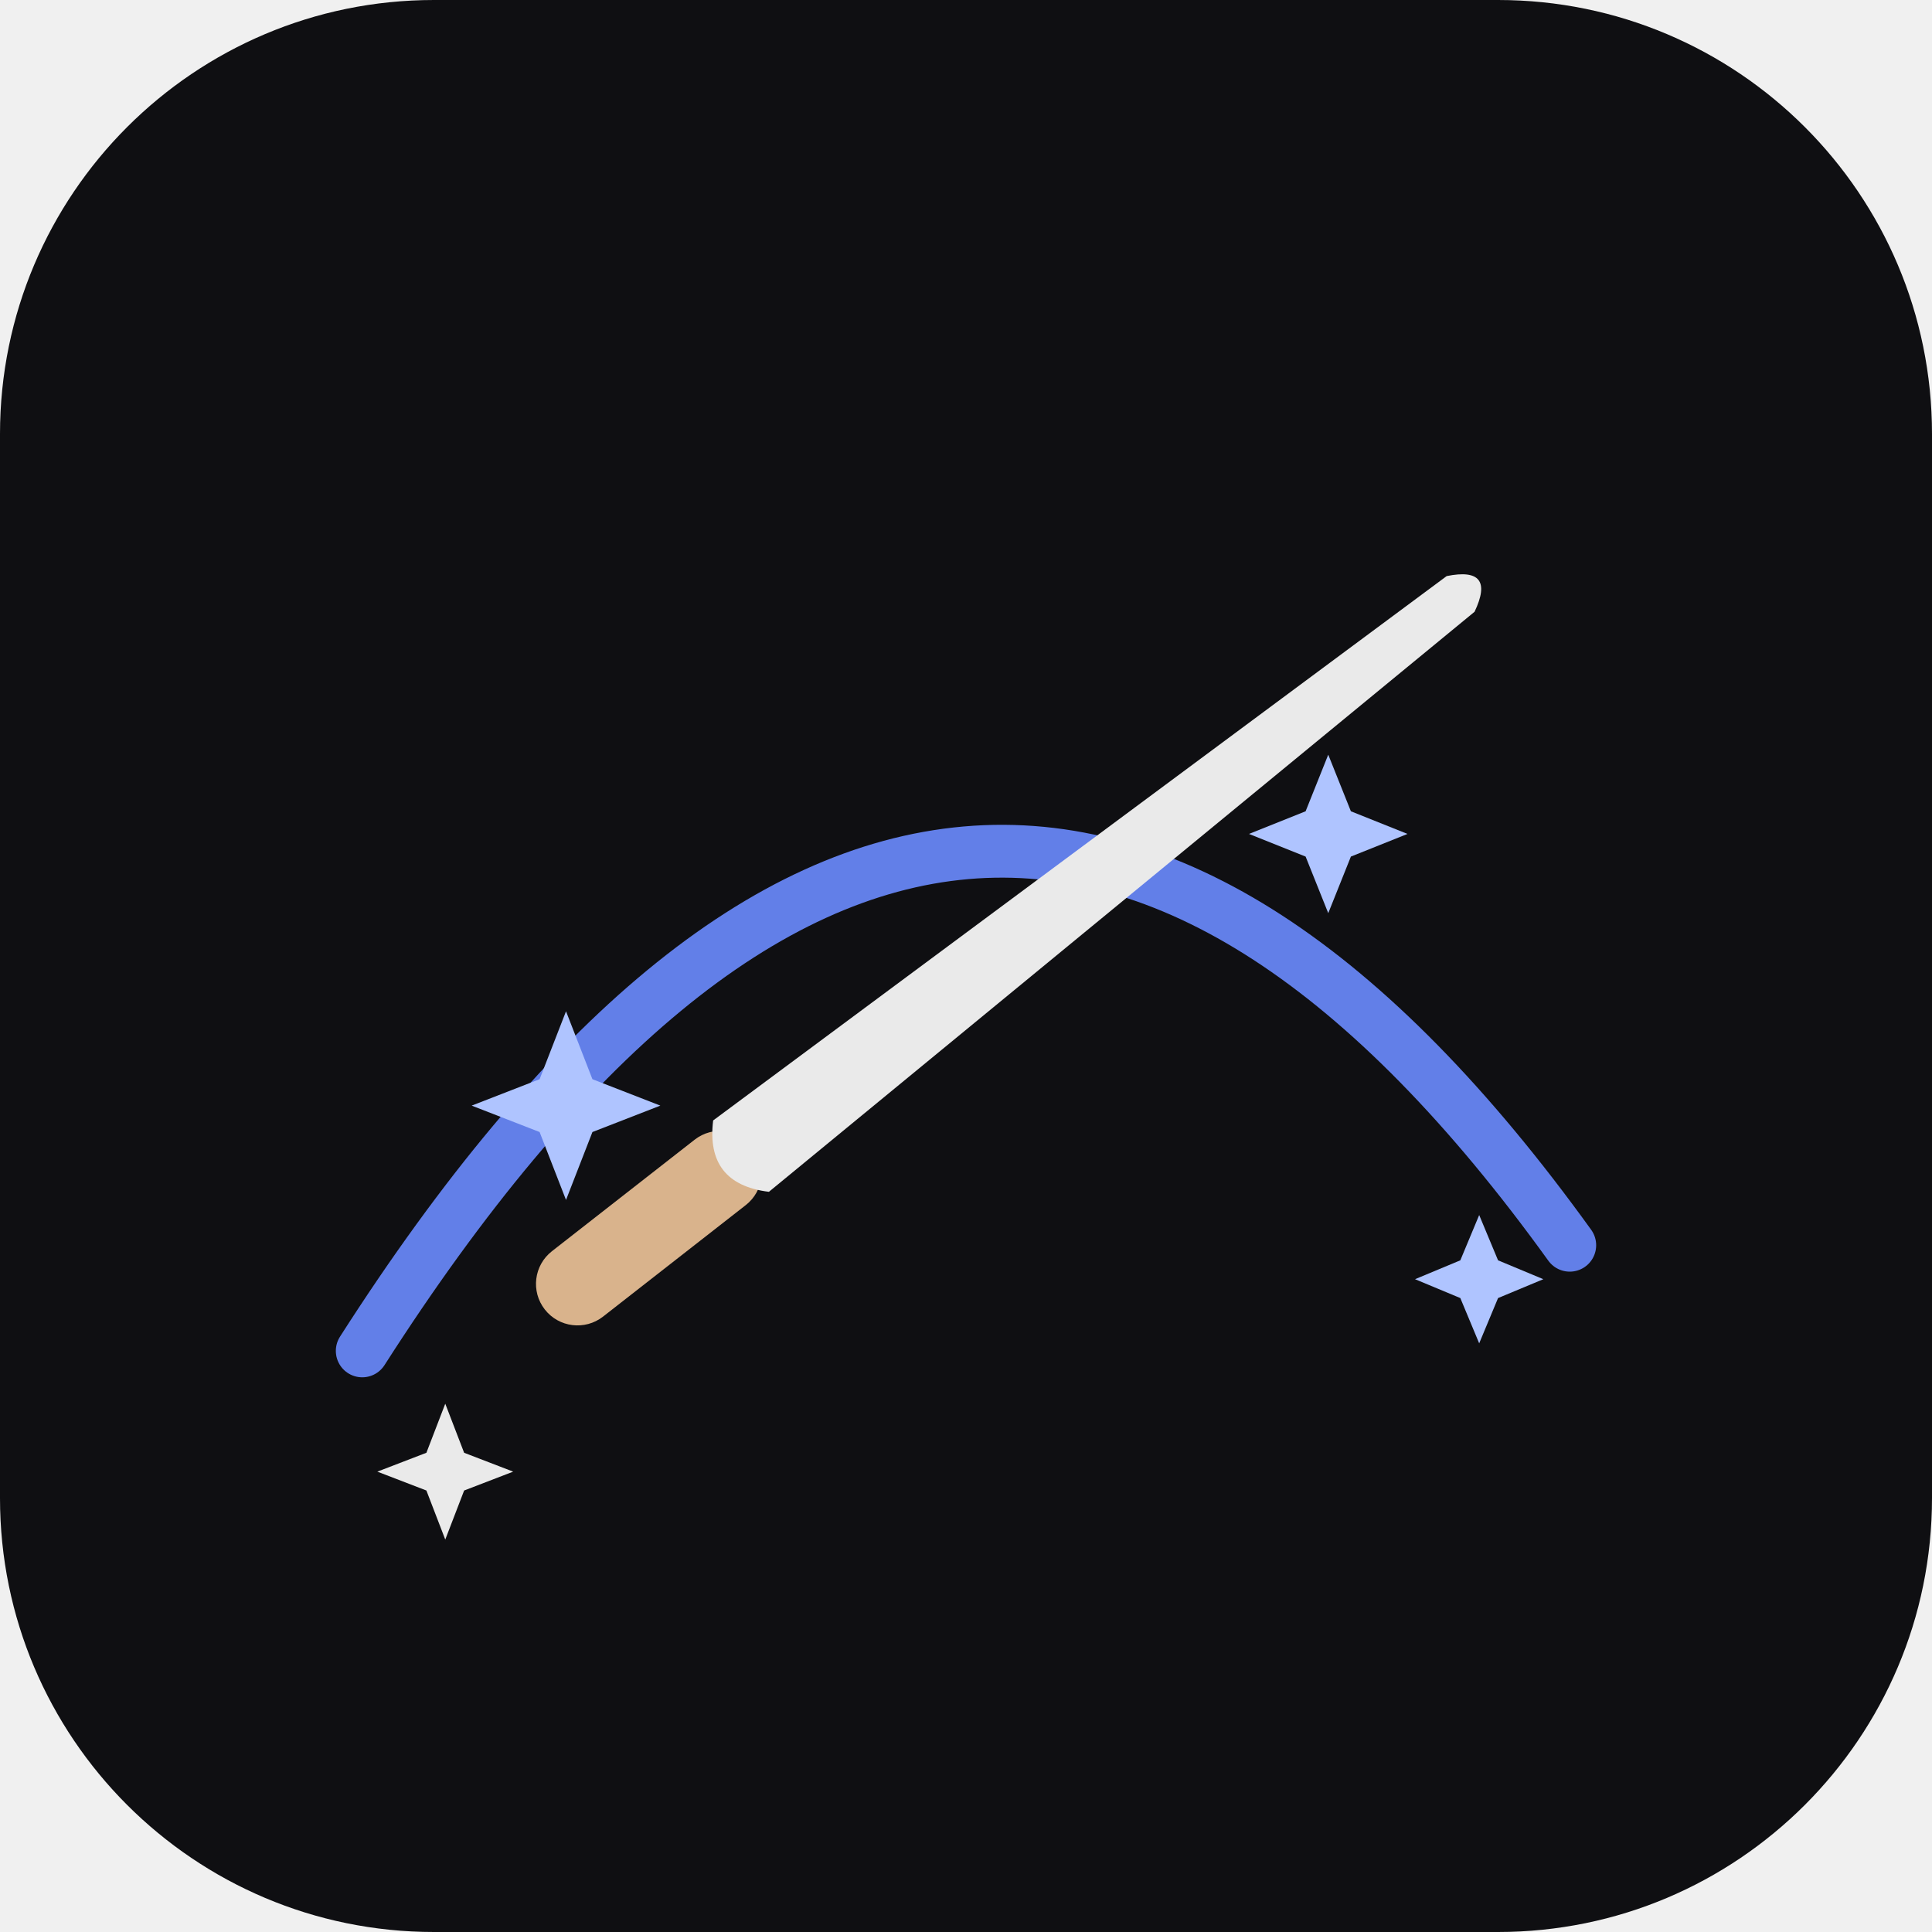
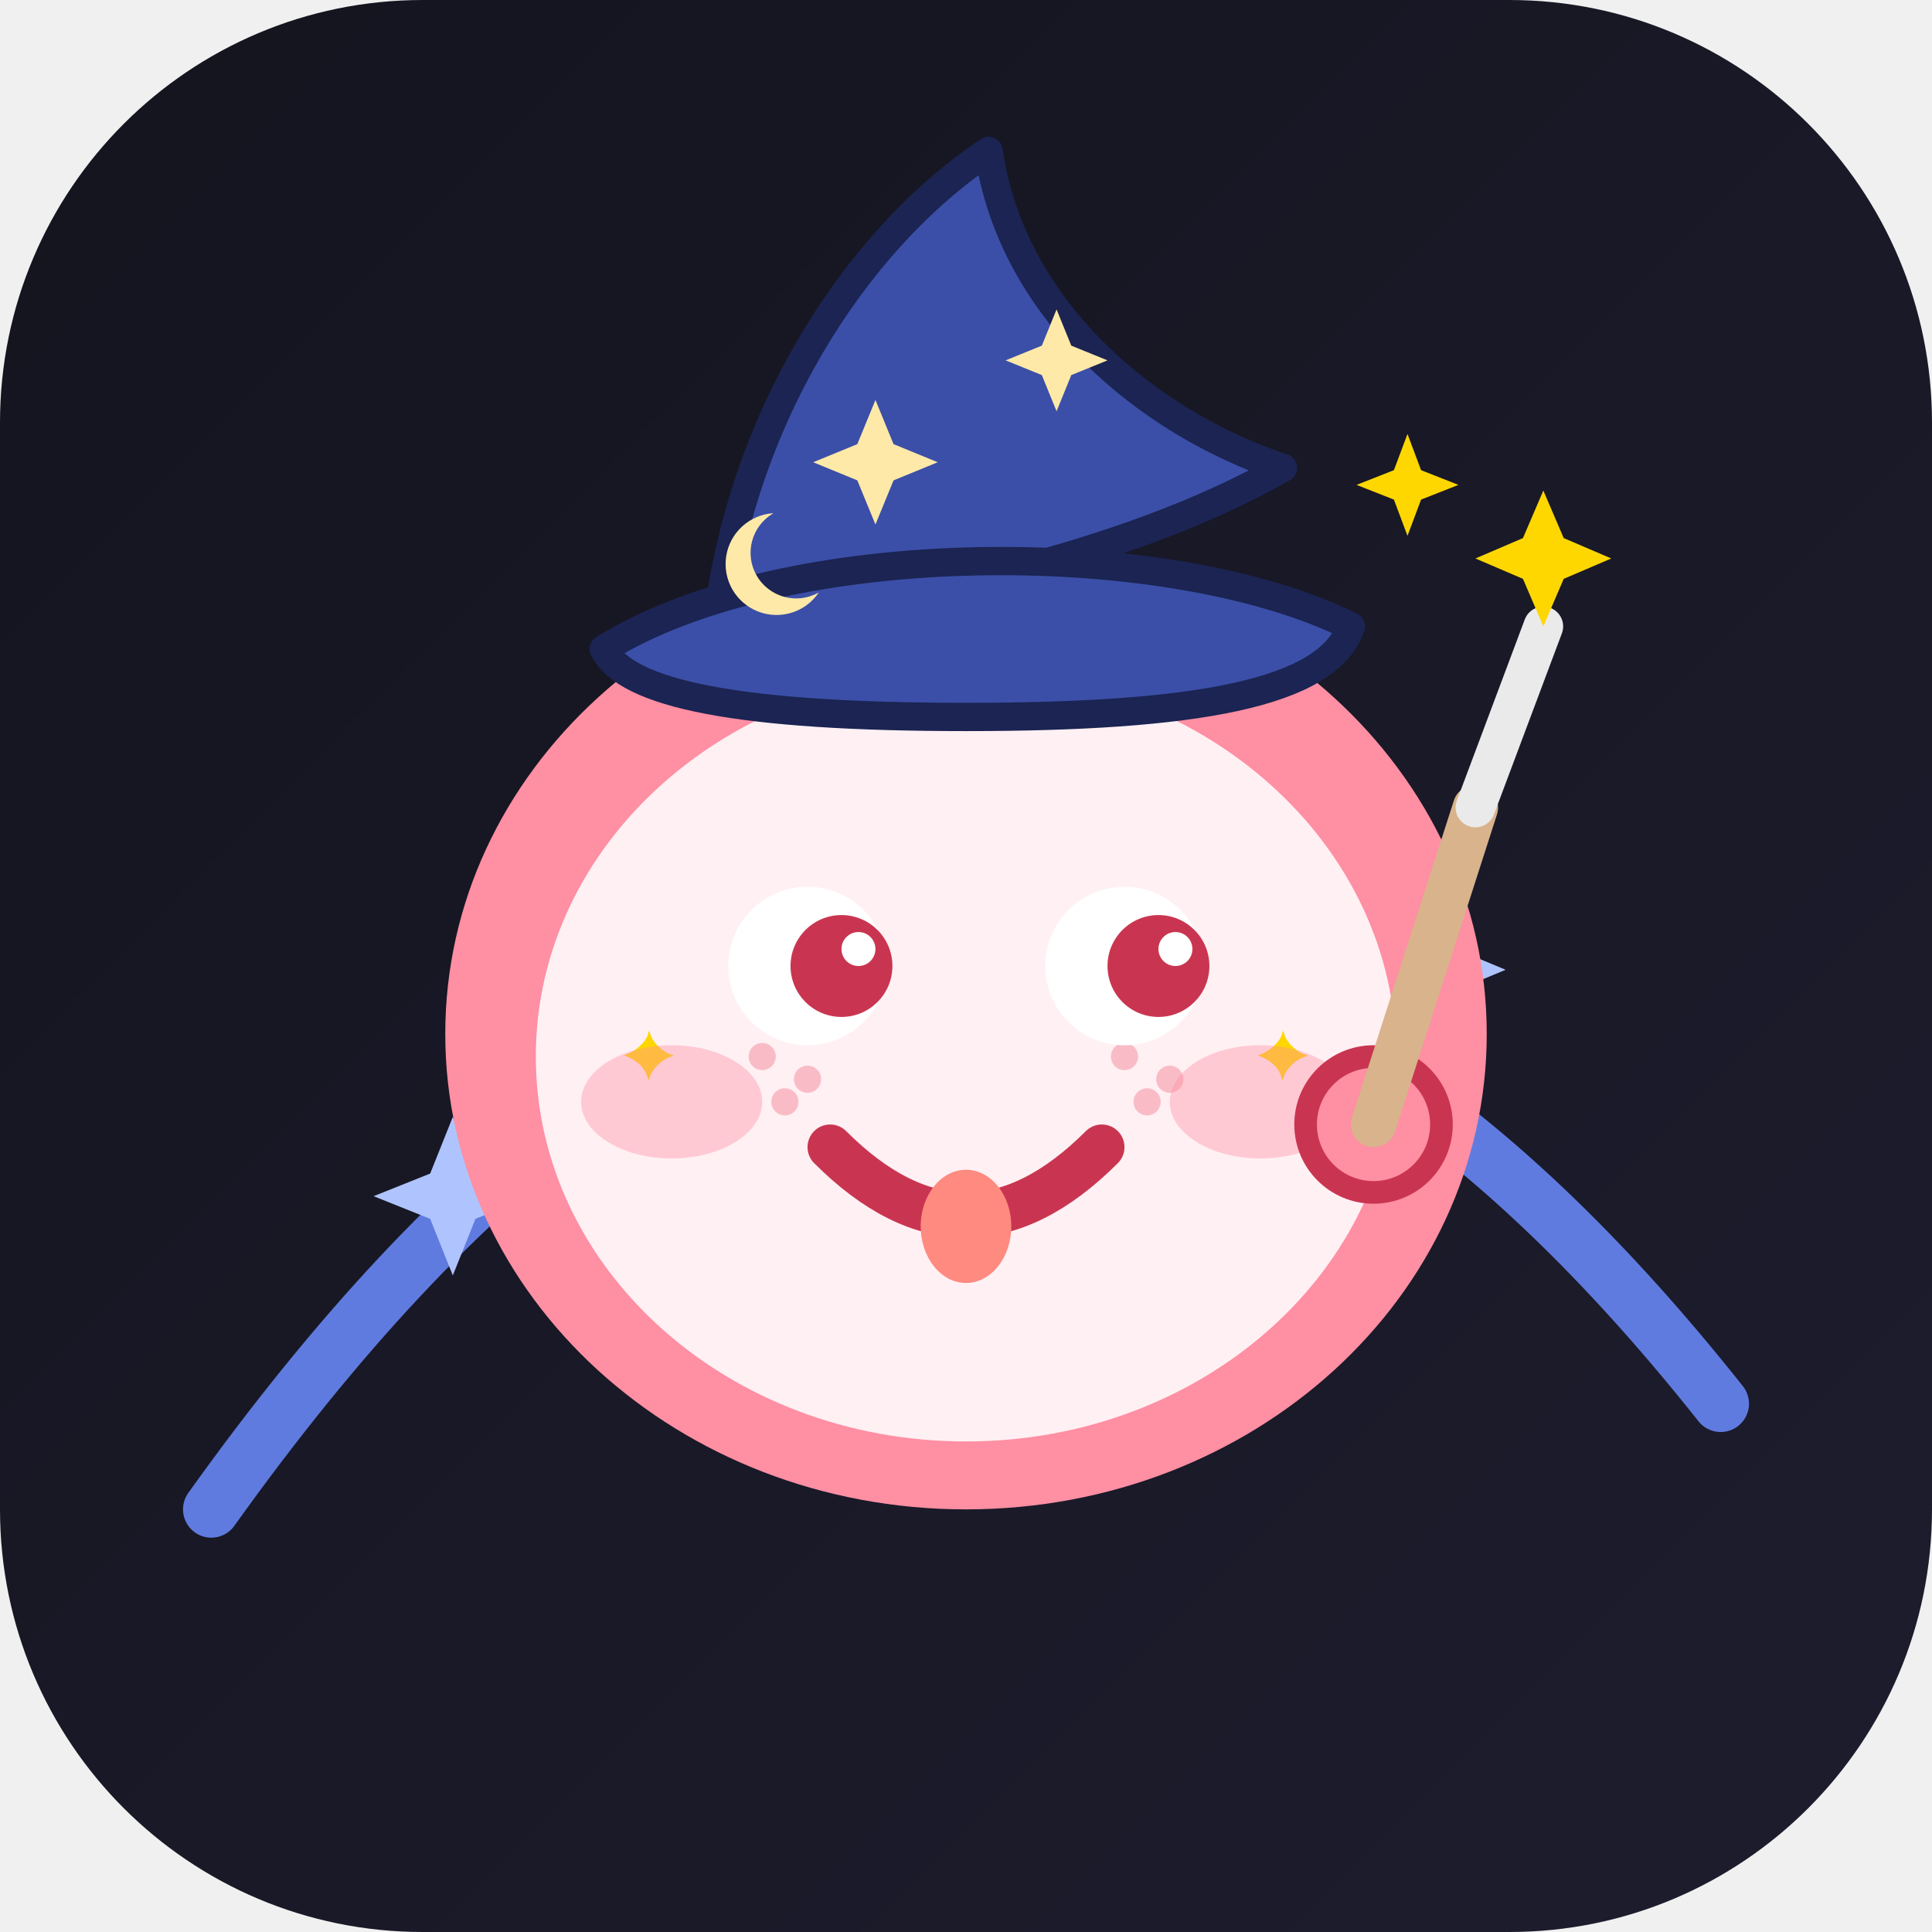
- <svg xmlns="http://www.w3.org/2000/svg" viewBox="0 0 512 512">
-   <rect width="512" height="512" rx="115" fill="#0F0F12" />
-   <path d="M 96 358 Q 256 108 416 330" fill="none" stroke="#6C8CFF" stroke-width="14" stroke-linecap="round" opacity="0.9" />
+ <svg xmlns="http://www.w3.org/2000/svg" viewBox="0 0 512 512" role="img" aria-label="Baton logo — Flip the mascot conducting, Fantasia style">
+   <defs>
+     <linearGradient id="field" x1="0" y1="0" x2="512" y2="512" gradientUnits="userSpaceOnUse">
+       <stop offset="0" stop-color="#14141F" />
+       <stop offset="1" stop-color="#1D1D2E" />
+     </linearGradient>
+     <linearGradient id="hatBlue" x1="150" y1="70" x2="330" y2="220" gradientUnits="userSpaceOnUse">
+       <stop offset="0" stop-color="#3B4FA8" />
+       <stop offset="1" stop-color="#1B2452" />
+     </linearGradient>
+   </defs>
+   <rect width="512" height="512" rx="112" fill="url(#field)" />
+   <path d="M 56 400 Q 256 120 456 372" fill="none" stroke="#6C8CFF" stroke-width="15" stroke-linecap="round" opacity="0.85" />
  <g fill="#AFC4FF">
-     <path d="M150 268 l7 18 18 7 -18 7 -7 18 -7 -18 -18 -7 18 -7 z" />
-     <path d="M352 200 l6 15 15 6 -15 6 -6 15 -6 -15 -15 -6 15 -6 z" />
-     <path d="M392 322 l5 12 12 5 -12 5 -5 12 -5 -12 -12 -5 12 -5 z" />
+     <path d="M120 296 l6 15 15 6 -15 6 -6 15 -6 -15 -15 -6 15 -6 z" />
+     <path d="M382 240 l5 12 12 5 -12 5 -5 12 -5 -12 -12 -5 12 -5 z" />
  </g>
-   <g fill="#EAEAEA">
-     <path d="M118 372 l5 13 13 5 -13 5 -5 13 -5 -13 -13 -5 13 -5 z" />
-   </g>
-   <g transform="rotate(-38 256 256)">
-     <rect x="112" y="248" width="70" height="22" rx="11" fill="#D9B38C" />
-     <path d="M178 247 L 420 253 Q 432 259 420 265 L 178 271 Q 166 259 178 247 Z" fill="#EAEAEA" />
+   <g transform="translate(106 118) scale(3)">
+     <ellipse cx="50" cy="52" rx="46" ry="42" fill="#FF8FA3" />
+     <ellipse cx="50" cy="54" rx="38" ry="34" fill="#FFF0F3" />
+     <text x="22" y="56" font-size="6" fill="#FFD700" text-anchor="middle">✦</text>
+     <text x="78" y="56" font-size="6" fill="#FFD700" text-anchor="middle">✦</text>
+     <circle cx="32" cy="54" r="1.2" fill="#E94560" fill-opacity="0.3" />
+     <circle cx="36" cy="56" r="1.2" fill="#E94560" fill-opacity="0.3" />
+     <circle cx="34" cy="58" r="1.2" fill="#E94560" fill-opacity="0.3" />
+     <circle cx="64" cy="54" r="1.2" fill="#E94560" fill-opacity="0.3" />
+     <circle cx="68" cy="56" r="1.2" fill="#E94560" fill-opacity="0.3" />
+     <circle cx="66" cy="58" r="1.2" fill="#E94560" fill-opacity="0.3" />
+     <circle cx="36" cy="46" r="7" fill="white" />
+     <circle cx="39" cy="46" r="4.5" fill="#C93550" />
+     <circle cx="40.5" cy="44.5" r="1.5" fill="white" />
+     <circle cx="64" cy="46" r="7" fill="white" />
+     <circle cx="67" cy="46" r="4.5" fill="#C93550" />
+     <circle cx="68.5" cy="44.5" r="1.5" fill="white" />
+     <path d="M38 62 Q50 74 62 62" stroke="#C93550" stroke-width="4" stroke-linecap="round" fill="none" />
+     <ellipse cx="50" cy="69" rx="4" ry="5" fill="#FF8A80" />
+     <ellipse cx="24" cy="58" rx="8" ry="5" fill="#FF8FA3" fill-opacity="0.4" />
+     <ellipse cx="76" cy="58" rx="8" ry="5" fill="#FF8FA3" fill-opacity="0.4" />
+     <path d="M28 16 C30 -2 40 -18 52 -26 C54 -12 66 -2 78 2 C64 10 44 14 28 16 Z" fill="url(#hatBlue)" stroke="#1B2452" stroke-width="2.5" stroke-linejoin="round" />
+     <path d="M18 18 C34 8 68 8 84 16 C82 22 70 24 50 24 C30 24 20 22 18 18 Z" fill="url(#hatBlue)" stroke="#1B2452" stroke-width="2.5" stroke-linejoin="round" />
+     <path d="M42 -4 l1.6 3.9 3.9 1.6 -3.9 1.6 -1.6 3.9 -1.6 -3.9 -3.9 -1.6 3.9 -1.6 z" fill="#FFE9A8" />
+     <path d="M58 -12 l1.3 3.2 3.2 1.3 -3.2 1.3 -1.3 3.2 -1.3 -3.2 -3.2 -1.3 3.2 -1.3 z" fill="#FFE9A8" />
+     <path d="M33 6 a4.5 4.5 0 1 0 4 7 a3.2 3.2 0 1 1 -4 -7 z" fill="#FFE9A8" />
+     <circle cx="86" cy="60" r="6" fill="#FF8FA3" stroke="#C93550" stroke-width="2" />
+     <path d="M86 60 L95 32" stroke="#D9B38C" stroke-width="4" stroke-linecap="round" />
+     <path d="M95 32 L101 16" stroke="#EAEAEA" stroke-width="3.5" stroke-linecap="round" />
+     <path d="M101 4 L102.8 8.2 L107 10 L102.8 11.8 L101 16 L99.2 11.8 L95 10 L99.2 8.2 Z" fill="#FFD700" />
+     <path d="M89 -1 L90.2 2.2 L93.5 3.5 L90.2 4.8 L89 8 L87.8 4.8 L84.5 3.5 L87.8 2.2 Z" fill="#FFD700" />
  </g>
</svg>
